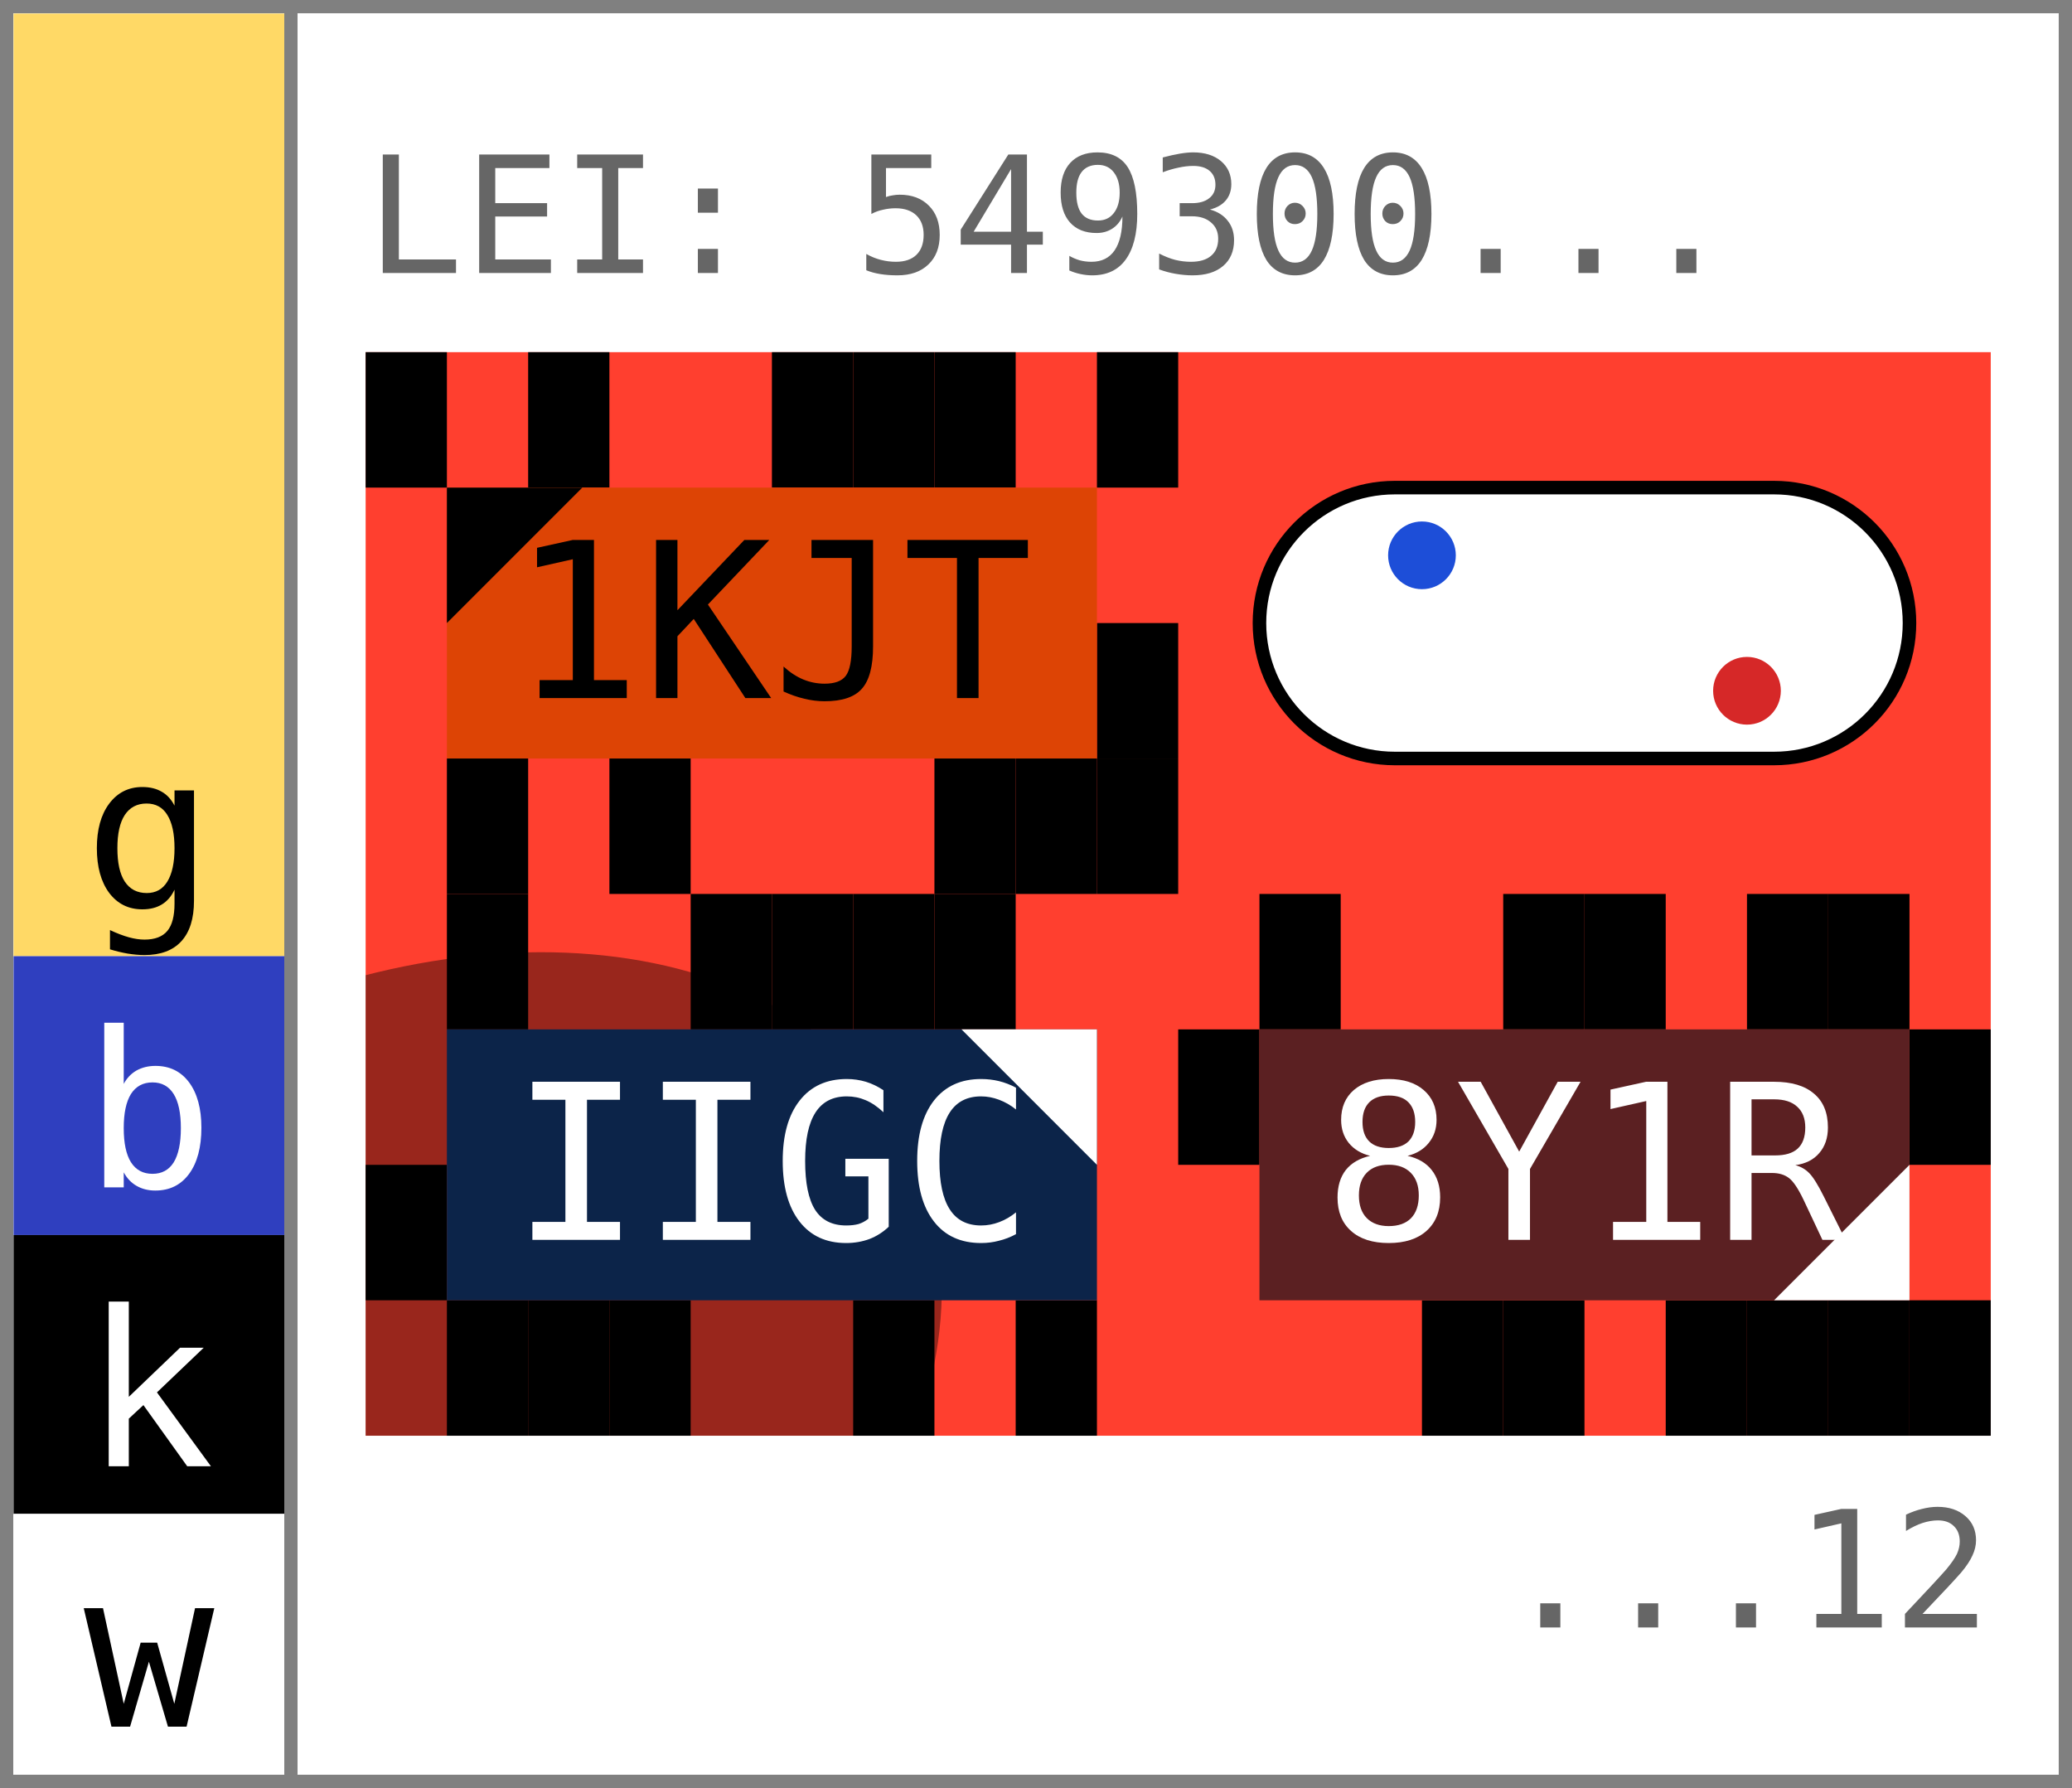
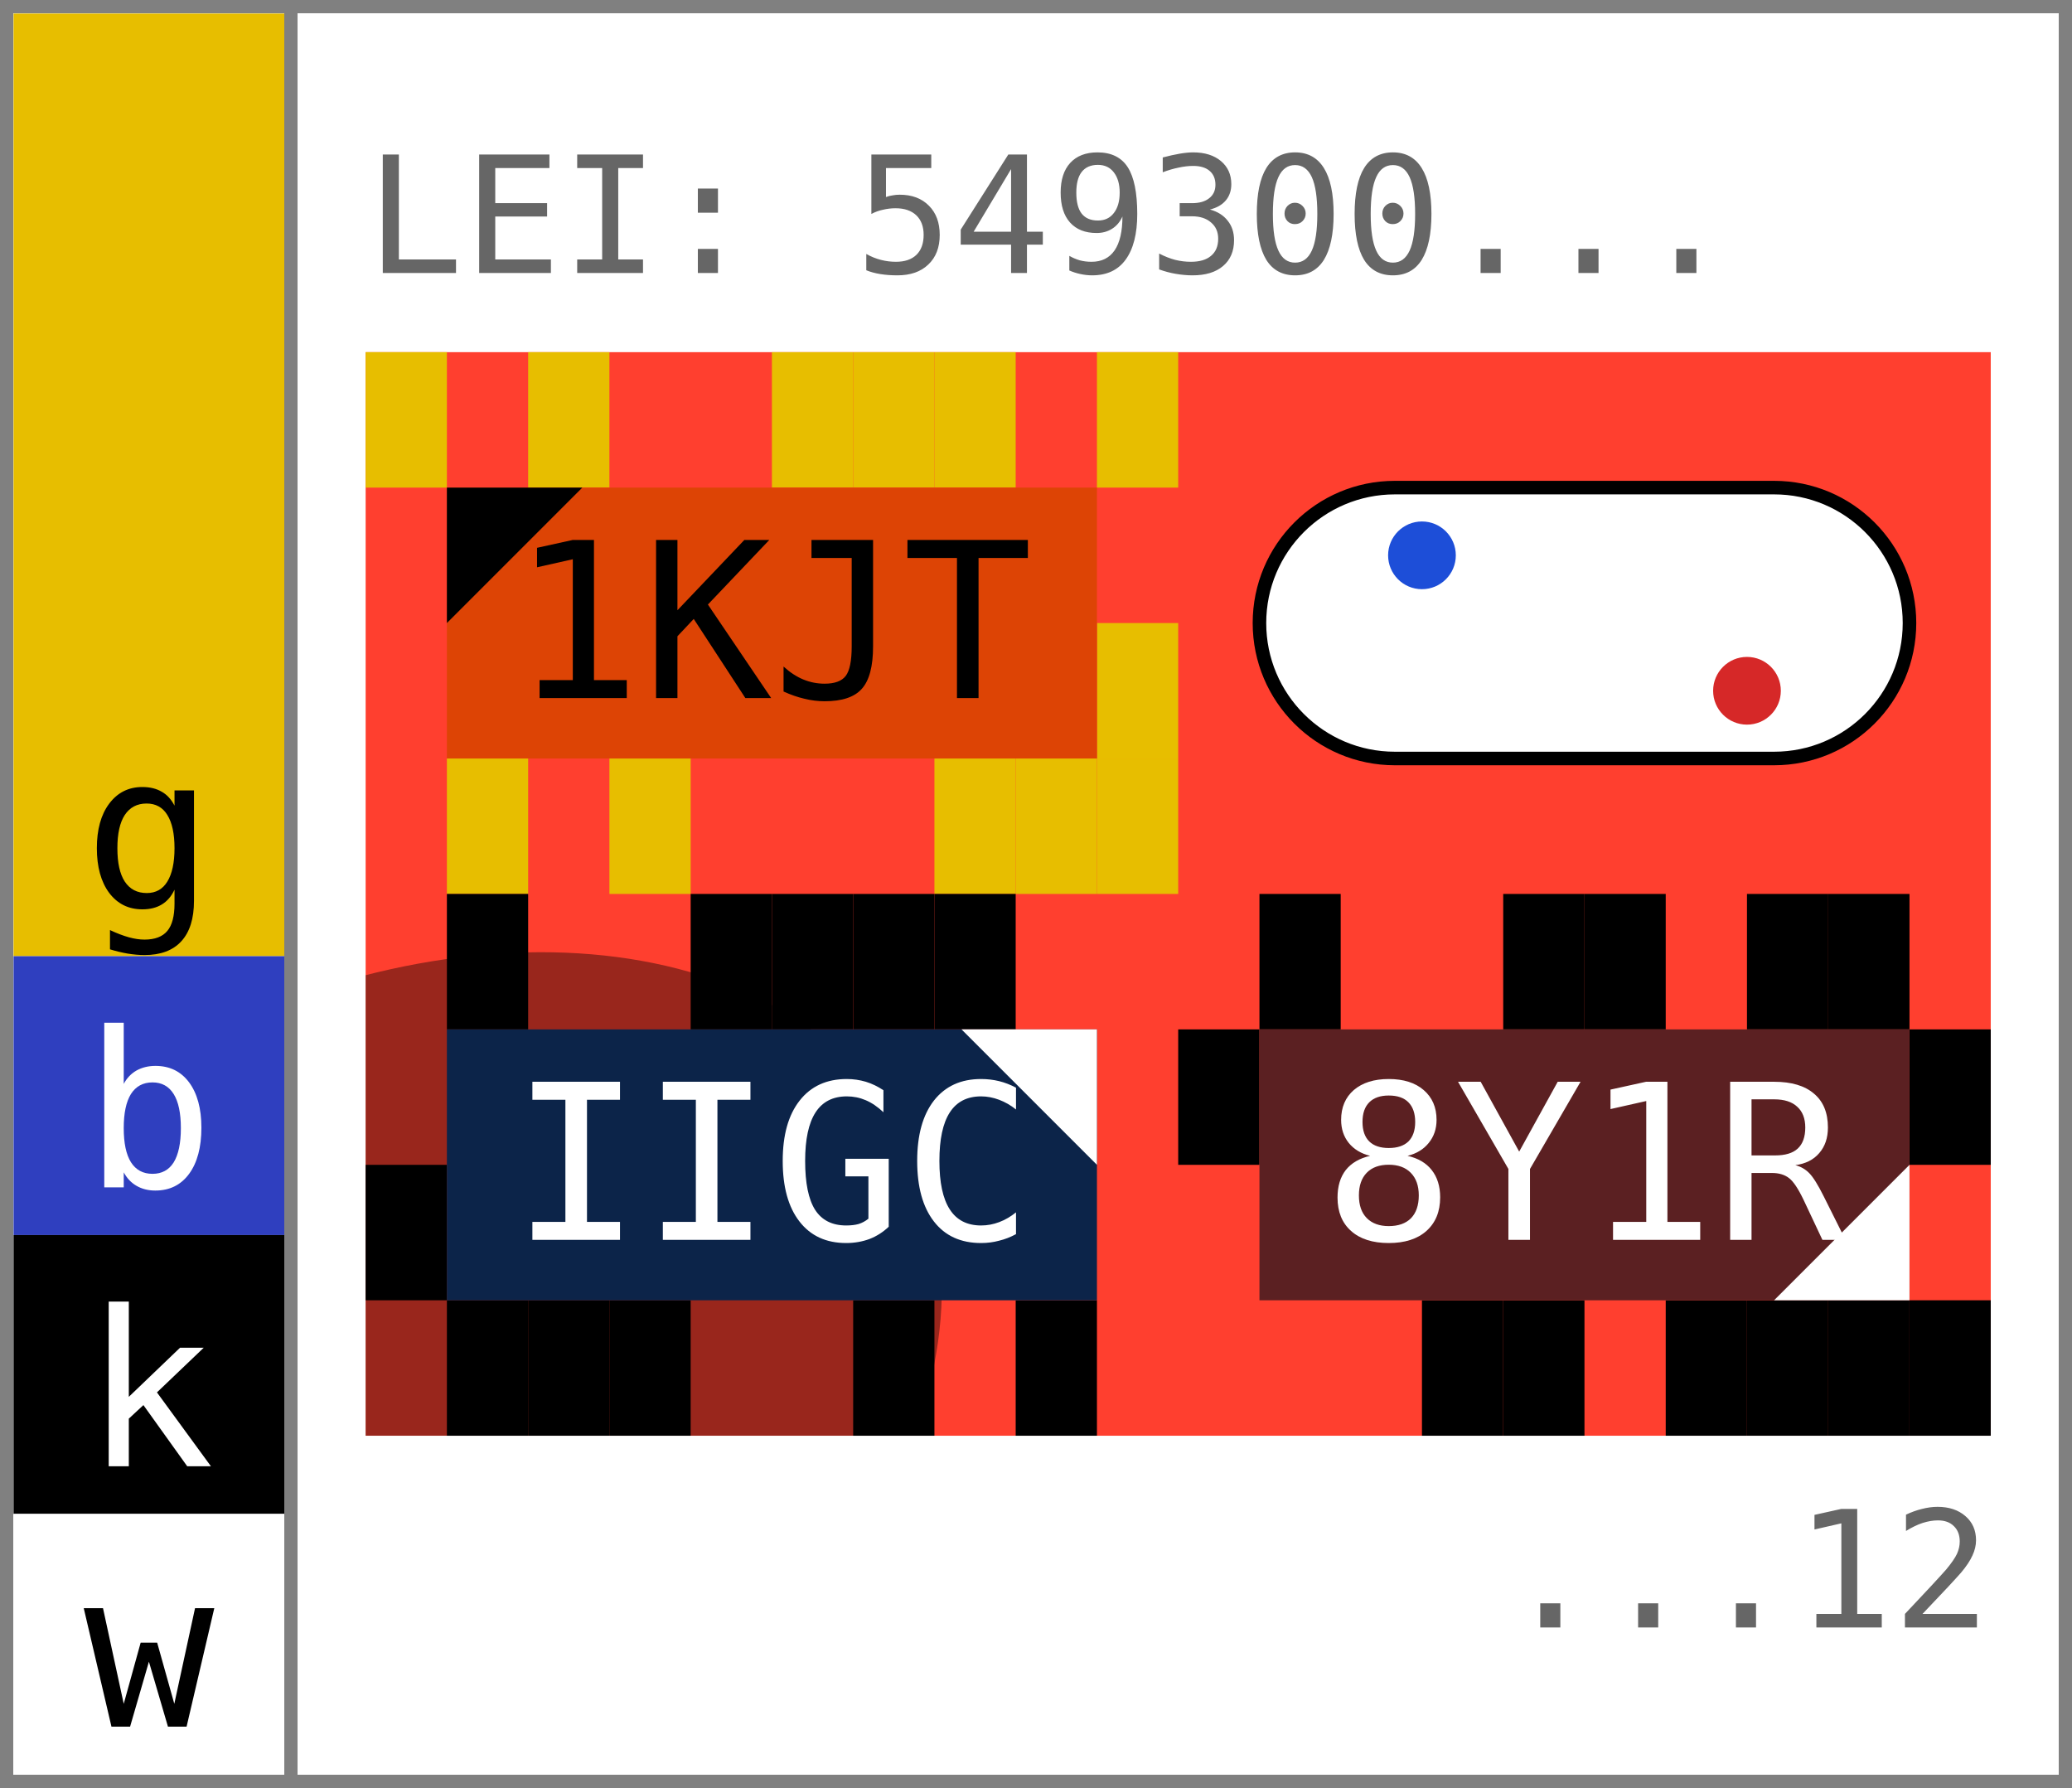
<svg xmlns="http://www.w3.org/2000/svg" width="153.0" height="132.0" viewBox="0 0 153.0 132.0" data-entviz-version="v6" data-entviz-lib="0.6.0" data-input-bytes="20" data-cols="2" data-rows="2">
  <defs>
    <clipPath id="grid-clip-147ae55ca0f286f5-2x2">
      <rect x="27.0" y="26.0" width="120.0" height="80.0" />
    </clipPath>
  </defs>
  <rect x="0" y="0" width="153.0" height="132.0" fill="#ffffff" />
  <g data-channel="grid">
    <rect x="27.0" y="26.0" width="120.0" height="80.0" fill="#ff3f2f" />
    <g>
-       <rect x="27.0" y="26.0" width="6.0" height="10.0" fill="#000000" />
-       <rect x="39.0" y="26.0" width="6.0" height="10.0" fill="#000000" />
-       <rect x="57.0" y="26.0" width="6.0" height="10.0" fill="#000000" />
-       <rect x="63.0" y="26.0" width="6.0" height="10.0" fill="#000000" />
-       <rect x="69.0" y="26.0" width="6.0" height="10.0" fill="#000000" />
-       <rect x="81.0" y="26.0" width="6.0" height="10.0" fill="#000000" />
-       <rect x="81.0" y="46.0" width="6.0" height="10.0" fill="#000000" />
-       <rect x="81.0" y="56.0" width="6.0" height="10.0" fill="#000000" />
-       <rect x="75.0" y="56.0" width="6.0" height="10.0" fill="#000000" />
-       <rect x="69.0" y="56.0" width="6.0" height="10.0" fill="#000000" />
-       <rect x="45.0" y="56.0" width="6.0" height="10.0" fill="#000000" />
-       <rect x="33.0" y="56.0" width="6.0" height="10.0" fill="#000000" />
+       <rect x="27.0" y="26.0" width="6.0" height="10.0" fill="#e7be00" />
+       <rect x="39.0" y="26.0" width="6.0" height="10.0" fill="#e7be00" />
+       <rect x="57.0" y="26.0" width="6.0" height="10.0" fill="#e7be00" />
+       <rect x="63.0" y="26.0" width="6.0" height="10.0" fill="#e7be00" />
+       <rect x="69.0" y="26.0" width="6.0" height="10.0" fill="#e7be00" />
+       <rect x="81.0" y="26.0" width="6.0" height="10.0" fill="#e7be00" />
+       <rect x="81.0" y="46.0" width="6.0" height="10.0" fill="#e7be00" />
+       <rect x="81.0" y="56.0" width="6.0" height="10.0" fill="#e7be00" />
+       <rect x="75.0" y="56.0" width="6.0" height="10.0" fill="#e7be00" />
+       <rect x="69.0" y="56.0" width="6.0" height="10.0" fill="#e7be00" />
+       <rect x="45.0" y="56.0" width="6.0" height="10.0" fill="#e7be00" />
+       <rect x="33.0" y="56.0" width="6.0" height="10.0" fill="#e7be00" />
      <rect x="33.0" y="66.0" width="6.0" height="10.0" fill="#000000" />
      <rect x="51.0" y="66.0" width="6.0" height="10.0" fill="#000000" />
      <rect x="57.0" y="66.0" width="6.0" height="10.0" fill="#000000" />
      <rect x="63.0" y="66.0" width="6.0" height="10.0" fill="#000000" />
      <rect x="69.0" y="66.0" width="6.0" height="10.0" fill="#000000" />
      <rect x="75.0" y="96.0" width="6.0" height="10.0" fill="#000000" />
      <rect x="63.0" y="96.0" width="6.0" height="10.0" fill="#000000" />
      <rect x="45.0" y="96.0" width="6.0" height="10.0" fill="#000000" />
      <rect x="39.0" y="96.0" width="6.0" height="10.0" fill="#000000" />
      <rect x="33.0" y="96.0" width="6.0" height="10.0" fill="#000000" />
      <rect x="27.0" y="86.0" width="6.0" height="10.0" fill="#000000" />
      <rect x="93.0" y="66.0" width="6.0" height="10.0" fill="#000000" />
      <rect x="111.0" y="66.0" width="6.0" height="10.0" fill="#000000" />
      <rect x="117.0" y="66.0" width="6.0" height="10.0" fill="#000000" />
      <rect x="129.0" y="66.0" width="6.0" height="10.0" fill="#000000" />
      <rect x="135.0" y="66.0" width="6.0" height="10.0" fill="#000000" />
      <rect x="141.0" y="76.0" width="6.0" height="10.0" fill="#000000" />
      <rect x="141.0" y="96.0" width="6.0" height="10.0" fill="#000000" />
      <rect x="135.0" y="96.0" width="6.0" height="10.0" fill="#000000" />
      <rect x="129.0" y="96.0" width="6.0" height="10.0" fill="#000000" />
      <rect x="123.0" y="96.0" width="6.0" height="10.0" fill="#000000" />
      <rect x="111.0" y="96.0" width="6.0" height="10.0" fill="#000000" />
      <rect x="105.0" y="96.0" width="6.0" height="10.0" fill="#000000" />
      <rect x="87.0" y="76.0" width="6.0" height="10.0" fill="#000000" />
    </g>
    <g clip-path="url(#grid-clip-147ae55ca0f286f5-2x2)" data-channel="ellipse" data-ellipse-anchor-x="27.0" data-ellipse-anchor-y="106.0" data-ellipse-rx="31.728851224083105" data-ellipse-ry="45.57416812186482" data-ellipse-rotation-deg="60.0">
      <ellipse cx="27.0" cy="106.0" rx="31.729" ry="45.574" transform="rotate(60.0 27.0 106.0)" fill="#000000" fill-opacity="0.4" />
    </g>
    <g>
      <g data-channel="cell" data-cell-index="0" data-cell-row="0" data-cell-col="0" data-cell-quartile="1">
        <rect x="33.0" y="36.0" width="48.0" height="20.0" fill="#dd4405" />
        <text x="57.0" y="46.0" fill="#000000" style="font-family: &quot;JetBrains Mono&quot;, &quot;Menlo&quot;, &quot;Consolas&quot;, &quot;DejaVu Sans Mono&quot;, &quot;Liberation Mono&quot;, &quot;Roboto Mono&quot;, &quot;Noto Sans Mono&quot;, monospace; font-size: 16.0px;" text-anchor="middle" dominant-baseline="central">1KJT</text>
        <polygon points="33.0,36.0 43.0,36.0 33.0,46.0" fill="#000000" />
      </g>
      <g data-channel="cell" data-cell-index="1" data-cell-row="0" data-cell-col="1" data-cell-blank="true" data-cell-blank-map="true">
        <rect x="93.0" y="36.0" width="48.0" height="20.0" rx="10.0" ry="10.0" fill="#ffffff" stroke="#000000" stroke-width="1" />
        <circle cx="129.0" cy="51.0" r="2.5" fill="#d62828" data-blank-map-max="true" />
        <circle cx="105.0" cy="41.0" r="2.5" fill="#1d4ed8" data-blank-map-min="true" />
      </g>
      <g data-channel="cell" data-cell-index="2" data-cell-row="1" data-cell-col="0" data-cell-quartile="2">
        <rect x="33.0" y="76.0" width="48.0" height="20.0" fill="#0c2449" />
        <text x="57.0" y="86.0" fill="#ffffff" style="font-family: &quot;JetBrains Mono&quot;, &quot;Menlo&quot;, &quot;Consolas&quot;, &quot;DejaVu Sans Mono&quot;, &quot;Liberation Mono&quot;, &quot;Roboto Mono&quot;, &quot;Noto Sans Mono&quot;, monospace; font-size: 16.0px;" text-anchor="middle" dominant-baseline="central">IIGC</text>
        <polygon points="81.0,76.0 71.0,76.0 81.0,86.0" fill="#ffffff" />
      </g>
      <g data-channel="cell" data-cell-index="3" data-cell-row="1" data-cell-col="1" data-cell-quartile="3">
        <rect x="93.0" y="76.0" width="48.0" height="20.0" fill="#5b2022" />
        <text x="117.0" y="86.0" fill="#ffffff" style="font-family: &quot;JetBrains Mono&quot;, &quot;Menlo&quot;, &quot;Consolas&quot;, &quot;DejaVu Sans Mono&quot;, &quot;Liberation Mono&quot;, &quot;Roboto Mono&quot;, &quot;Noto Sans Mono&quot;, monospace; font-size: 16.0px;" text-anchor="middle" dominant-baseline="central">8Y1R</text>
        <polygon points="141.0,96.0 141.0,86.0 131.0,96.0" fill="#ffffff" />
      </g>
    </g>
  </g>
  <g data-channel="color-bar">
    <g data-color-bar-rank="0" data-color-bar-band="G">
-       <rect x="1" y="1" width="20.0" height="69.595" fill="#ffd966" />
+       <rect x="1" y="1" width="20.0" height="69.595" fill="#e7be00" />
      <text x="11.0" y="67.075" fill="#000000" style="font-family: &quot;JetBrains Mono&quot;, &quot;Menlo&quot;, &quot;Consolas&quot;, &quot;DejaVu Sans Mono&quot;, &quot;Liberation Mono&quot;, &quot;Roboto Mono&quot;, &quot;Noto Sans Mono&quot;, monospace; font-size: 16.0px;" text-anchor="middle" data-color-bar-letter="true">g</text>
    </g>
    <g data-color-bar-rank="1" data-color-bar-band="B">
      <rect x="1" y="70.595" width="20.0" height="20.589" fill="#2f3fbf" />
      <text x="11.0" y="87.664" fill="#ffffff" style="font-family: &quot;JetBrains Mono&quot;, &quot;Menlo&quot;, &quot;Consolas&quot;, &quot;DejaVu Sans Mono&quot;, &quot;Liberation Mono&quot;, &quot;Roboto Mono&quot;, &quot;Noto Sans Mono&quot;, monospace; font-size: 16.0px;" text-anchor="middle" data-color-bar-letter="true">b</text>
    </g>
    <g data-color-bar-rank="2" data-color-bar-band="K">
      <rect x="1" y="91.184" width="20.0" height="20.589" fill="#000000" />
      <text x="11.0" y="108.252" fill="#ffffff" style="font-family: &quot;JetBrains Mono&quot;, &quot;Menlo&quot;, &quot;Consolas&quot;, &quot;DejaVu Sans Mono&quot;, &quot;Liberation Mono&quot;, &quot;Roboto Mono&quot;, &quot;Noto Sans Mono&quot;, monospace; font-size: 16.0px;" text-anchor="middle" data-color-bar-letter="true">k</text>
    </g>
    <g data-color-bar-rank="3" data-color-bar-band="W">
      <rect x="1" y="111.772" width="20.0" height="19.228" fill="#ffffff" />
      <text x="11.0" y="127.48" fill="#000000" style="font-family: &quot;JetBrains Mono&quot;, &quot;Menlo&quot;, &quot;Consolas&quot;, &quot;DejaVu Sans Mono&quot;, &quot;Liberation Mono&quot;, &quot;Roboto Mono&quot;, &quot;Noto Sans Mono&quot;, monospace; font-size: 16.0px;" text-anchor="middle" data-color-bar-letter="true">w</text>
    </g>
  </g>
  <g data-channel="label-top">
    <text x="27.0" y="16.0" fill="#666666" style="font-family: &quot;JetBrains Mono&quot;, &quot;Menlo&quot;, &quot;Consolas&quot;, &quot;DejaVu Sans Mono&quot;, &quot;Liberation Mono&quot;, &quot;Roboto Mono&quot;, &quot;Noto Sans Mono&quot;, monospace; font-size: 12.0px;" dominant-baseline="central">LEI: 549300...</text>
  </g>
  <g data-channel="label-bottom">
    <text x="147.0" y="116.0" fill="#666666" style="font-family: &quot;JetBrains Mono&quot;, &quot;Menlo&quot;, &quot;Consolas&quot;, &quot;DejaVu Sans Mono&quot;, &quot;Liberation Mono&quot;, &quot;Roboto Mono&quot;, &quot;Noto Sans Mono&quot;, monospace; font-size: 12.0px;" text-anchor="end" dominant-baseline="central">...12</text>
  </g>
  <line x1="0" y1="0.5" x2="153.0" y2="0.5" stroke="#808080" stroke-width="1" shape-rendering="crispEdges" />
  <line x1="152.5" y1="0" x2="152.5" y2="132.0" stroke="#808080" stroke-width="1" shape-rendering="crispEdges" />
  <line x1="0" y1="131.5" x2="153.0" y2="131.5" stroke="#808080" stroke-width="1" shape-rendering="crispEdges" />
  <line x1="0.5" y1="0" x2="0.5" y2="132.0" stroke="#808080" stroke-width="1" shape-rendering="crispEdges" />
  <line x1="21.5" y1="0" x2="21.5" y2="132.0" stroke="#808080" stroke-width="1" shape-rendering="crispEdges" />
</svg>
